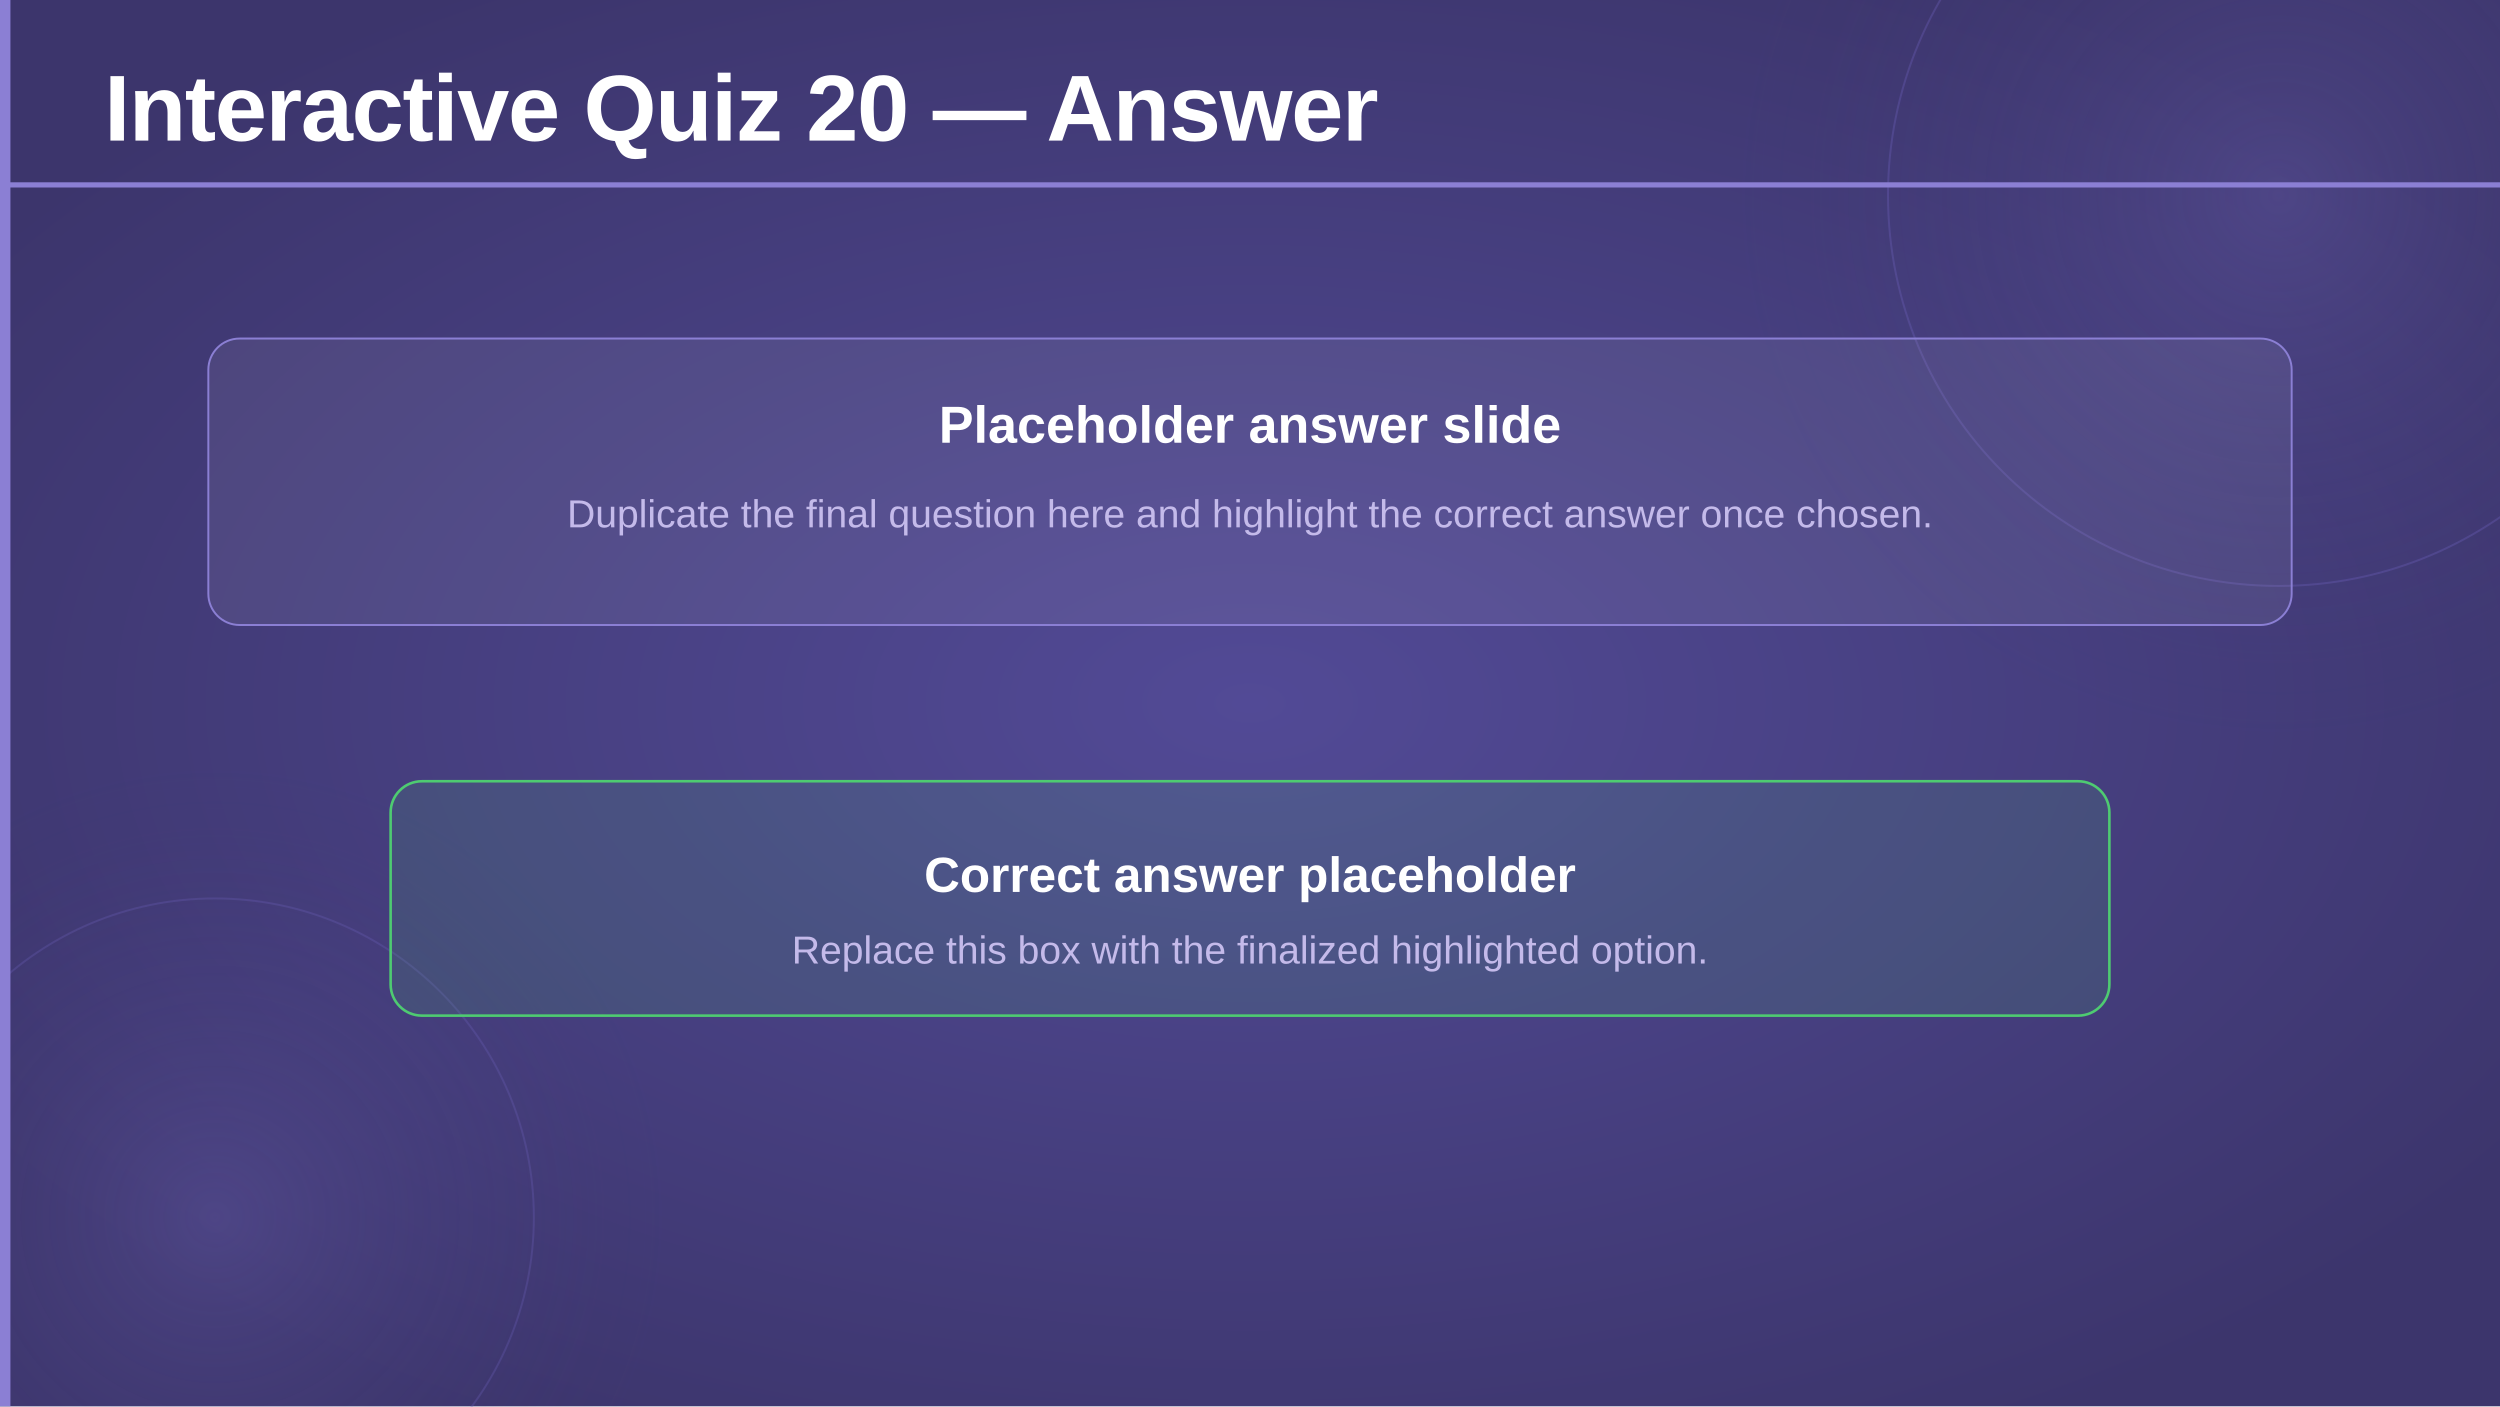
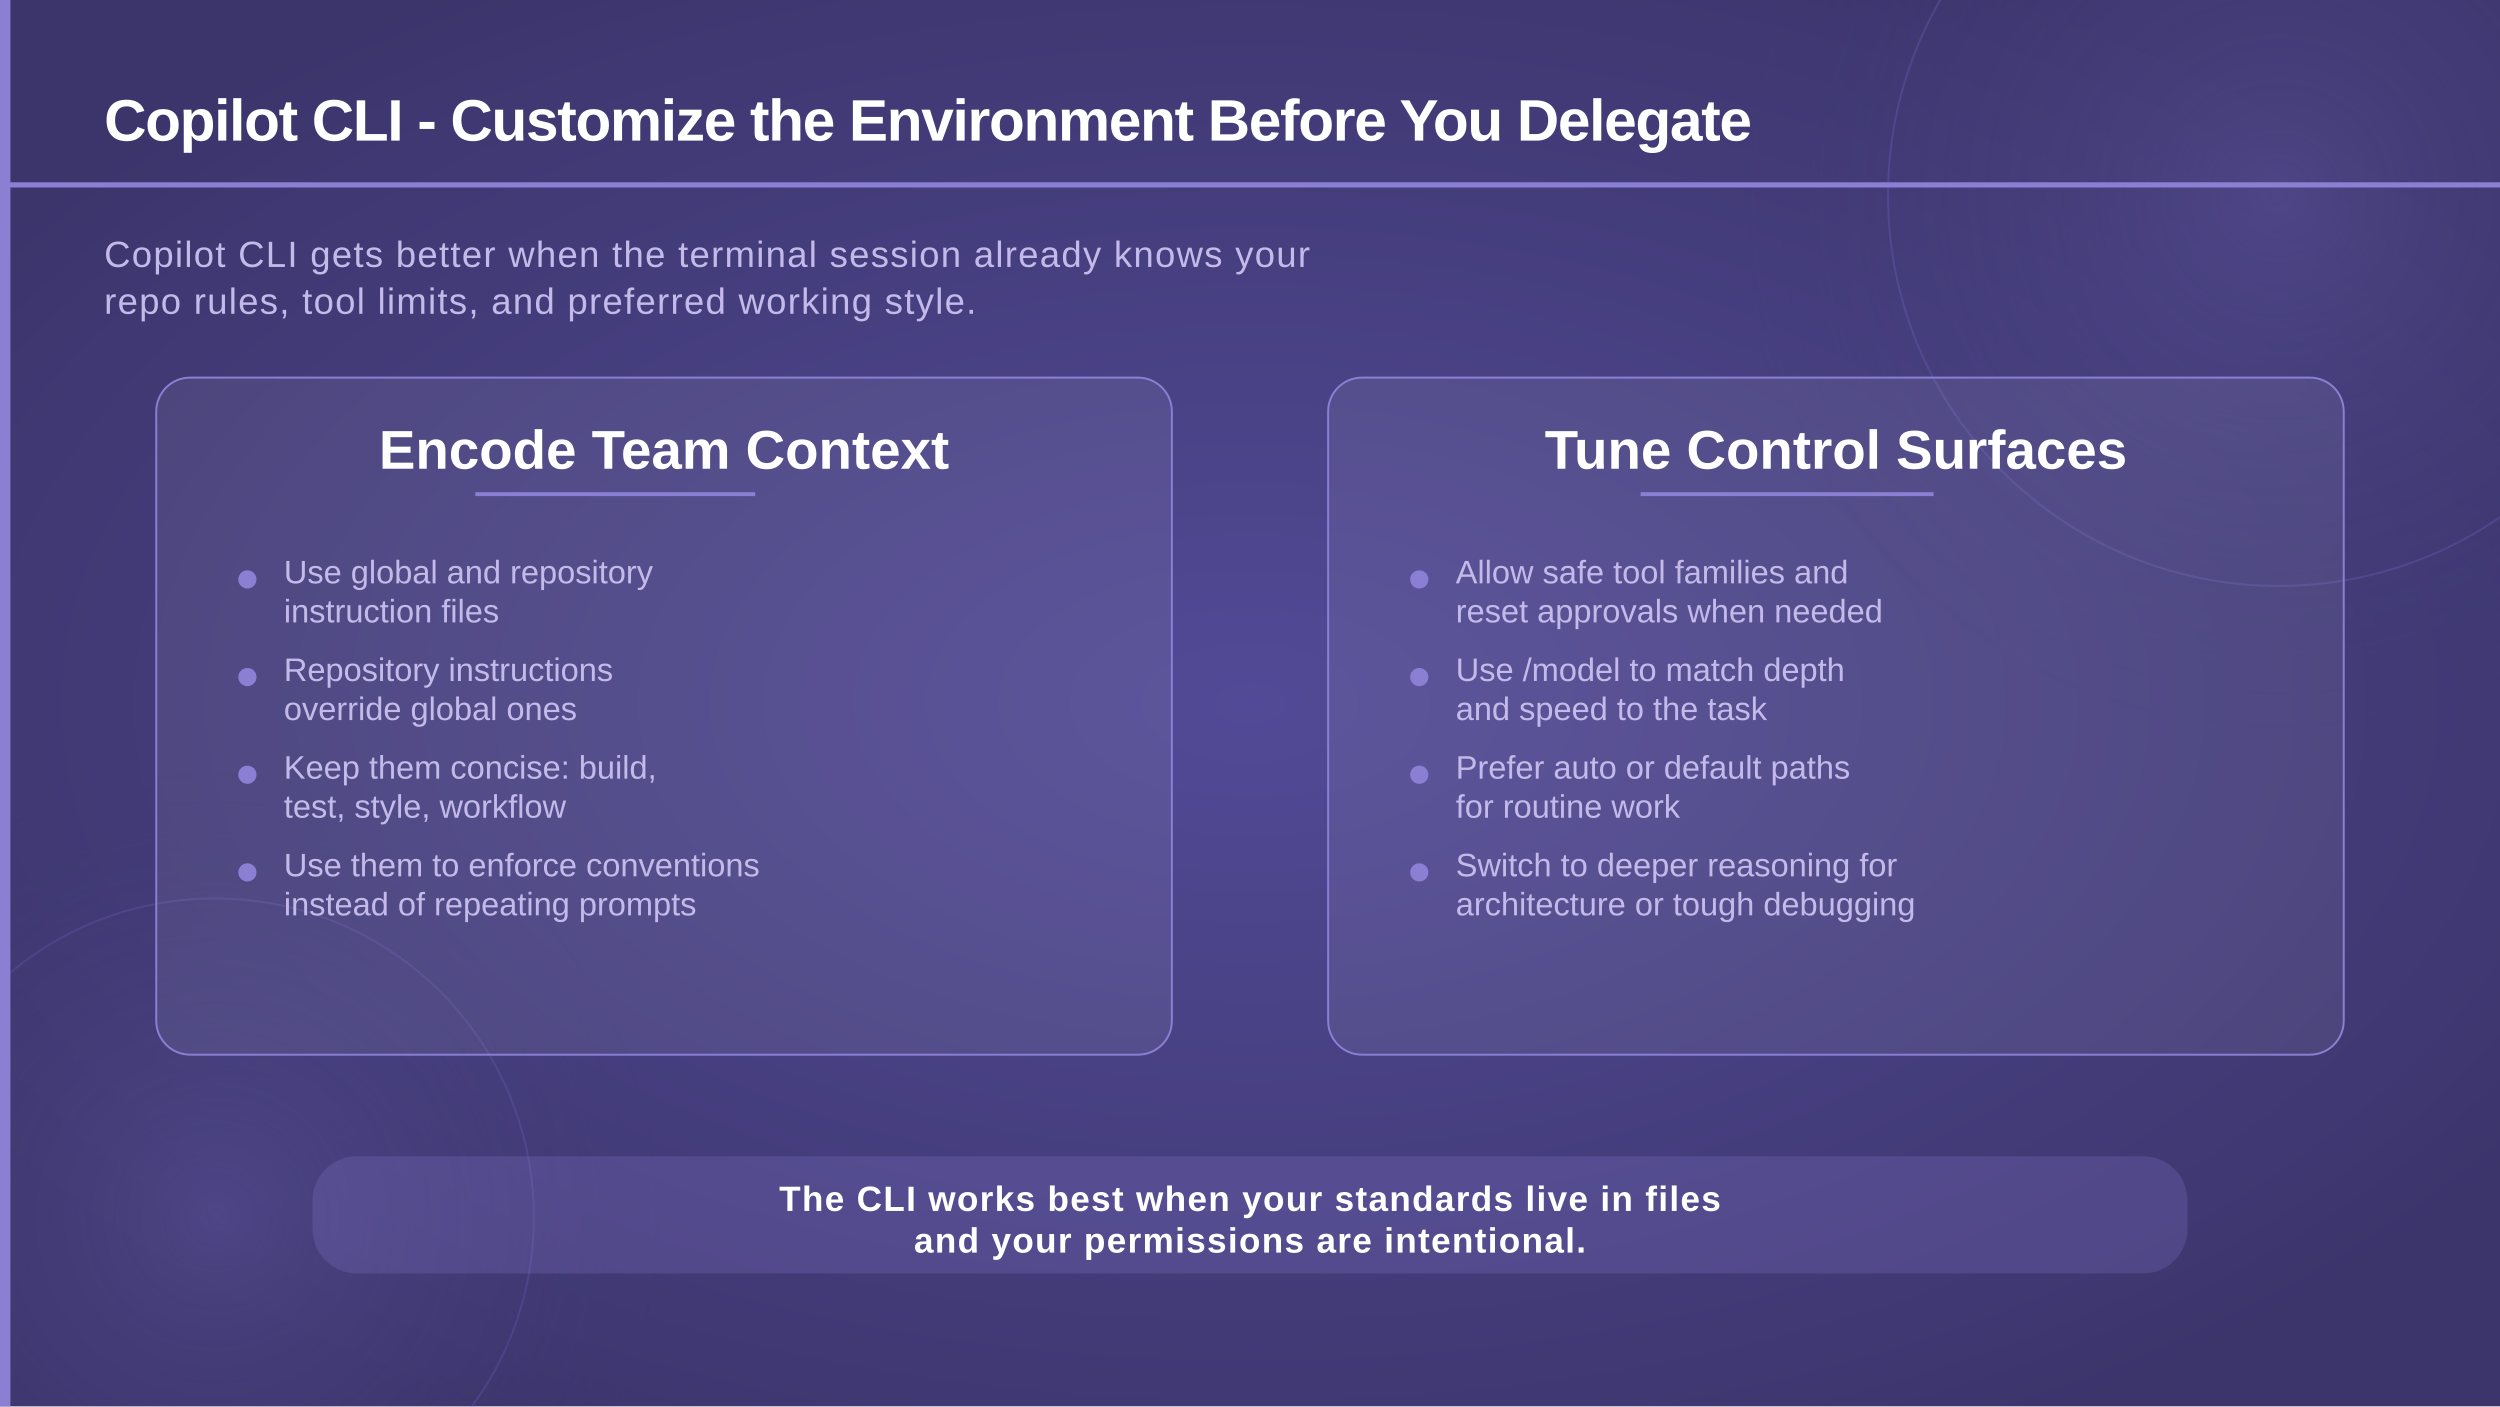
<svg xmlns="http://www.w3.org/2000/svg" viewBox="0 0 1920 1080" width="1920" height="1080">
  <defs>
    <radialGradient id="bgGlow" cx="50%" cy="50%" r="60%">
      <stop offset="0%" stop-color="#524a96" stop-opacity="1" />
      <stop offset="100%" stop-color="#3c356c" stop-opacity="1" />
    </radialGradient>
    <radialGradient id="circleGlow" cx="50%" cy="50%" r="50%">
      <stop offset="0%" stop-color="#7c70c8" stop-opacity="0.25" />
      <stop offset="100%" stop-color="#3c356c" stop-opacity="0" />
    </radialGradient>
  </defs>
  <rect width="1920" height="1080" fill="url(#bgGlow)" />
  <circle cx="1750" cy="150" r="420" fill="url(#circleGlow)" />
  <circle cx="1750" cy="150" r="300" fill="none" stroke="#6a5fb8" stroke-width="1.5" opacity="0.35" />
  <circle cx="165" cy="935" r="350" fill="url(#circleGlow)" />
  <circle cx="165" cy="935" r="245" fill="none" stroke="#6a5fb8" stroke-width="1.5" opacity="0.3" />
-   <rect x="0" y="0" width="8" height="1080" fill="#8b7fd4" rx="0" />
-   <text x="80" y="108" font-family="'Segoe UI', 'Helvetica Neue', Arial, sans-serif" font-size="72" font-weight="700" fill="#ffffff" letter-spacing="-1">Interactive Quiz 20 — Answer</text>
-   <rect x="0" y="140" width="1920" height="4" fill="#8b7fd4" rx="0" />
-   <rect x="160" y="260" width="1600" height="220" rx="24" fill="#ffffff" fill-opacity="0.07" stroke="#8b7fd4" stroke-width="1.5" />
-   <text x="960" y="340" text-anchor="middle" font-family="'Segoe UI', 'Helvetica Neue', Arial, sans-serif" font-size="40" font-weight="600" fill="#ffffff">Placeholder answer slide</text>
-   <text x="960" y="405" text-anchor="middle" font-family="'Segoe UI', 'Helvetica Neue', Arial, sans-serif" font-size="30" font-weight="300" fill="#c4baea">Duplicate the final question here and highlight the correct answer once chosen.</text>
-   <rect x="300" y="600" width="1320" height="180" rx="24" fill="#4ecb71" fill-opacity="0.12" stroke="#4ecb71" stroke-width="2" />
-   <text x="960" y="685" text-anchor="middle" font-family="'Segoe UI', 'Helvetica Neue', Arial, sans-serif" font-size="38" font-weight="700" fill="#ffffff">Correct answer placeholder</text>
-   <text x="960" y="740" text-anchor="middle" font-family="'Segoe UI', 'Helvetica Neue', Arial, sans-serif" font-size="30" font-weight="300" fill="#c4baea">Replace this box with the finalized highlighted option.</text>
+   <rect x="0" y="0" width="8" height="1080" fill="#8b7fd4" />
+   <text x="80" y="108" font-family="'Segoe UI', 'Helvetica Neue', Arial, sans-serif" font-size="45" font-weight="700" fill="#ffffff" letter-spacing="-1">Copilot CLI - Customize the Environment Before You Delegate</text>
+   <rect x="0" y="140" width="1920" height="4" fill="#8b7fd4" />
+   <text x="80" y="205" font-family="'Segoe UI', 'Helvetica Neue', Arial, sans-serif" font-size="28" font-weight="300" fill="#c4baea" letter-spacing="1">Copilot CLI gets better when the terminal session already knows your</text>
+   <text x="80" y="241" font-family="'Segoe UI', 'Helvetica Neue', Arial, sans-serif" font-size="28" font-weight="300" fill="#c4baea" letter-spacing="1">repo rules, tool limits, and preferred working style.</text>
+   <rect x="120" y="290" width="780" height="520" rx="26" fill="#ffffff" fill-opacity="0.07" stroke="#8b7fd4" stroke-width="1.5" />
+   <text x="510" y="360" text-anchor="middle" font-family="'Segoe UI', 'Helvetica Neue', Arial, sans-serif" font-size="42" font-weight="700" fill="#ffffff">Encode Team Context</text>
+   <rect x="365" y="378" width="215" height="3" fill="#8b7fd4" />
+   <circle cx="190" cy="445" r="7" fill="#8b7fd4" />
+   <text x="218" y="448" font-family="'Segoe UI', 'Helvetica Neue', Arial, sans-serif" font-size="25" font-weight="300" fill="#c4baea">Use global and repository</text>
+   <text x="218" y="478" font-family="'Segoe UI', 'Helvetica Neue', Arial, sans-serif" font-size="25" font-weight="300" fill="#c4baea">instruction files</text>
+   <circle cx="190" cy="520" r="7" fill="#8b7fd4" />
+   <text x="218" y="523" font-family="'Segoe UI', 'Helvetica Neue', Arial, sans-serif" font-size="25" font-weight="300" fill="#c4baea">Repository instructions</text>
+   <text x="218" y="553" font-family="'Segoe UI', 'Helvetica Neue', Arial, sans-serif" font-size="25" font-weight="300" fill="#c4baea">override global ones</text>
+   <circle cx="190" cy="595" r="7" fill="#8b7fd4" />
+   <text x="218" y="598" font-family="'Segoe UI', 'Helvetica Neue', Arial, sans-serif" font-size="25" font-weight="300" fill="#c4baea">Keep them concise: build,</text>
+   <text x="218" y="628" font-family="'Segoe UI', 'Helvetica Neue', Arial, sans-serif" font-size="25" font-weight="300" fill="#c4baea">test, style, workflow</text>
+   <circle cx="190" cy="670" r="7" fill="#8b7fd4" />
+   <text x="218" y="673" font-family="'Segoe UI', 'Helvetica Neue', Arial, sans-serif" font-size="25" font-weight="300" fill="#c4baea">Use them to enforce conventions</text>
+   <text x="218" y="703" font-family="'Segoe UI', 'Helvetica Neue', Arial, sans-serif" font-size="25" font-weight="300" fill="#c4baea">instead of repeating prompts</text>
+   <rect x="1020" y="290" width="780" height="520" rx="26" fill="#ffffff" fill-opacity="0.07" stroke="#8b7fd4" stroke-width="1.5" />
+   <text x="1410" y="360" text-anchor="middle" font-family="'Segoe UI', 'Helvetica Neue', Arial, sans-serif" font-size="42" font-weight="700" fill="#ffffff">Tune Control Surfaces</text>
+   <rect x="1260" y="378" width="225" height="3" fill="#8b7fd4" />
+   <circle cx="1090" cy="445" r="7" fill="#8b7fd4" />
+   <text x="1118" y="448" font-family="'Segoe UI', 'Helvetica Neue', Arial, sans-serif" font-size="25" font-weight="300" fill="#c4baea">Allow safe tool families and</text>
+   <text x="1118" y="478" font-family="'Segoe UI', 'Helvetica Neue', Arial, sans-serif" font-size="25" font-weight="300" fill="#c4baea">reset approvals when needed</text>
+   <circle cx="1090" cy="520" r="7" fill="#8b7fd4" />
+   <text x="1118" y="523" font-family="'Segoe UI', 'Helvetica Neue', Arial, sans-serif" font-size="25" font-weight="300" fill="#c4baea">Use /model to match depth</text>
+   <text x="1118" y="553" font-family="'Segoe UI', 'Helvetica Neue', Arial, sans-serif" font-size="25" font-weight="300" fill="#c4baea">and speed to the task</text>
+   <circle cx="1090" cy="595" r="7" fill="#8b7fd4" />
+   <text x="1118" y="598" font-family="'Segoe UI', 'Helvetica Neue', Arial, sans-serif" font-size="25" font-weight="300" fill="#c4baea">Prefer auto or default paths</text>
+   <text x="1118" y="628" font-family="'Segoe UI', 'Helvetica Neue', Arial, sans-serif" font-size="25" font-weight="300" fill="#c4baea">for routine work</text>
+   <circle cx="1090" cy="670" r="7" fill="#8b7fd4" />
+   <text x="1118" y="673" font-family="'Segoe UI', 'Helvetica Neue', Arial, sans-serif" font-size="25" font-weight="300" fill="#c4baea">Switch to deeper reasoning for</text>
+   <text x="1118" y="703" font-family="'Segoe UI', 'Helvetica Neue', Arial, sans-serif" font-size="25" font-weight="300" fill="#c4baea">architecture or tough debugging</text>
+   <rect x="240" y="888" width="1440" height="90" rx="34" fill="#8b7fd4" opacity="0.22" />
+   <text x="960" y="930" text-anchor="middle" font-family="'Segoe UI', 'Helvetica Neue', Arial, sans-serif" font-size="27" font-weight="600" fill="#ffffff" letter-spacing="1">The CLI works best when your standards live in files</text>
+   <text x="960" y="962" text-anchor="middle" font-family="'Segoe UI', 'Helvetica Neue', Arial, sans-serif" font-size="27" font-weight="600" fill="#ffffff" letter-spacing="1">and your permissions are intentional.</text>
</svg>
